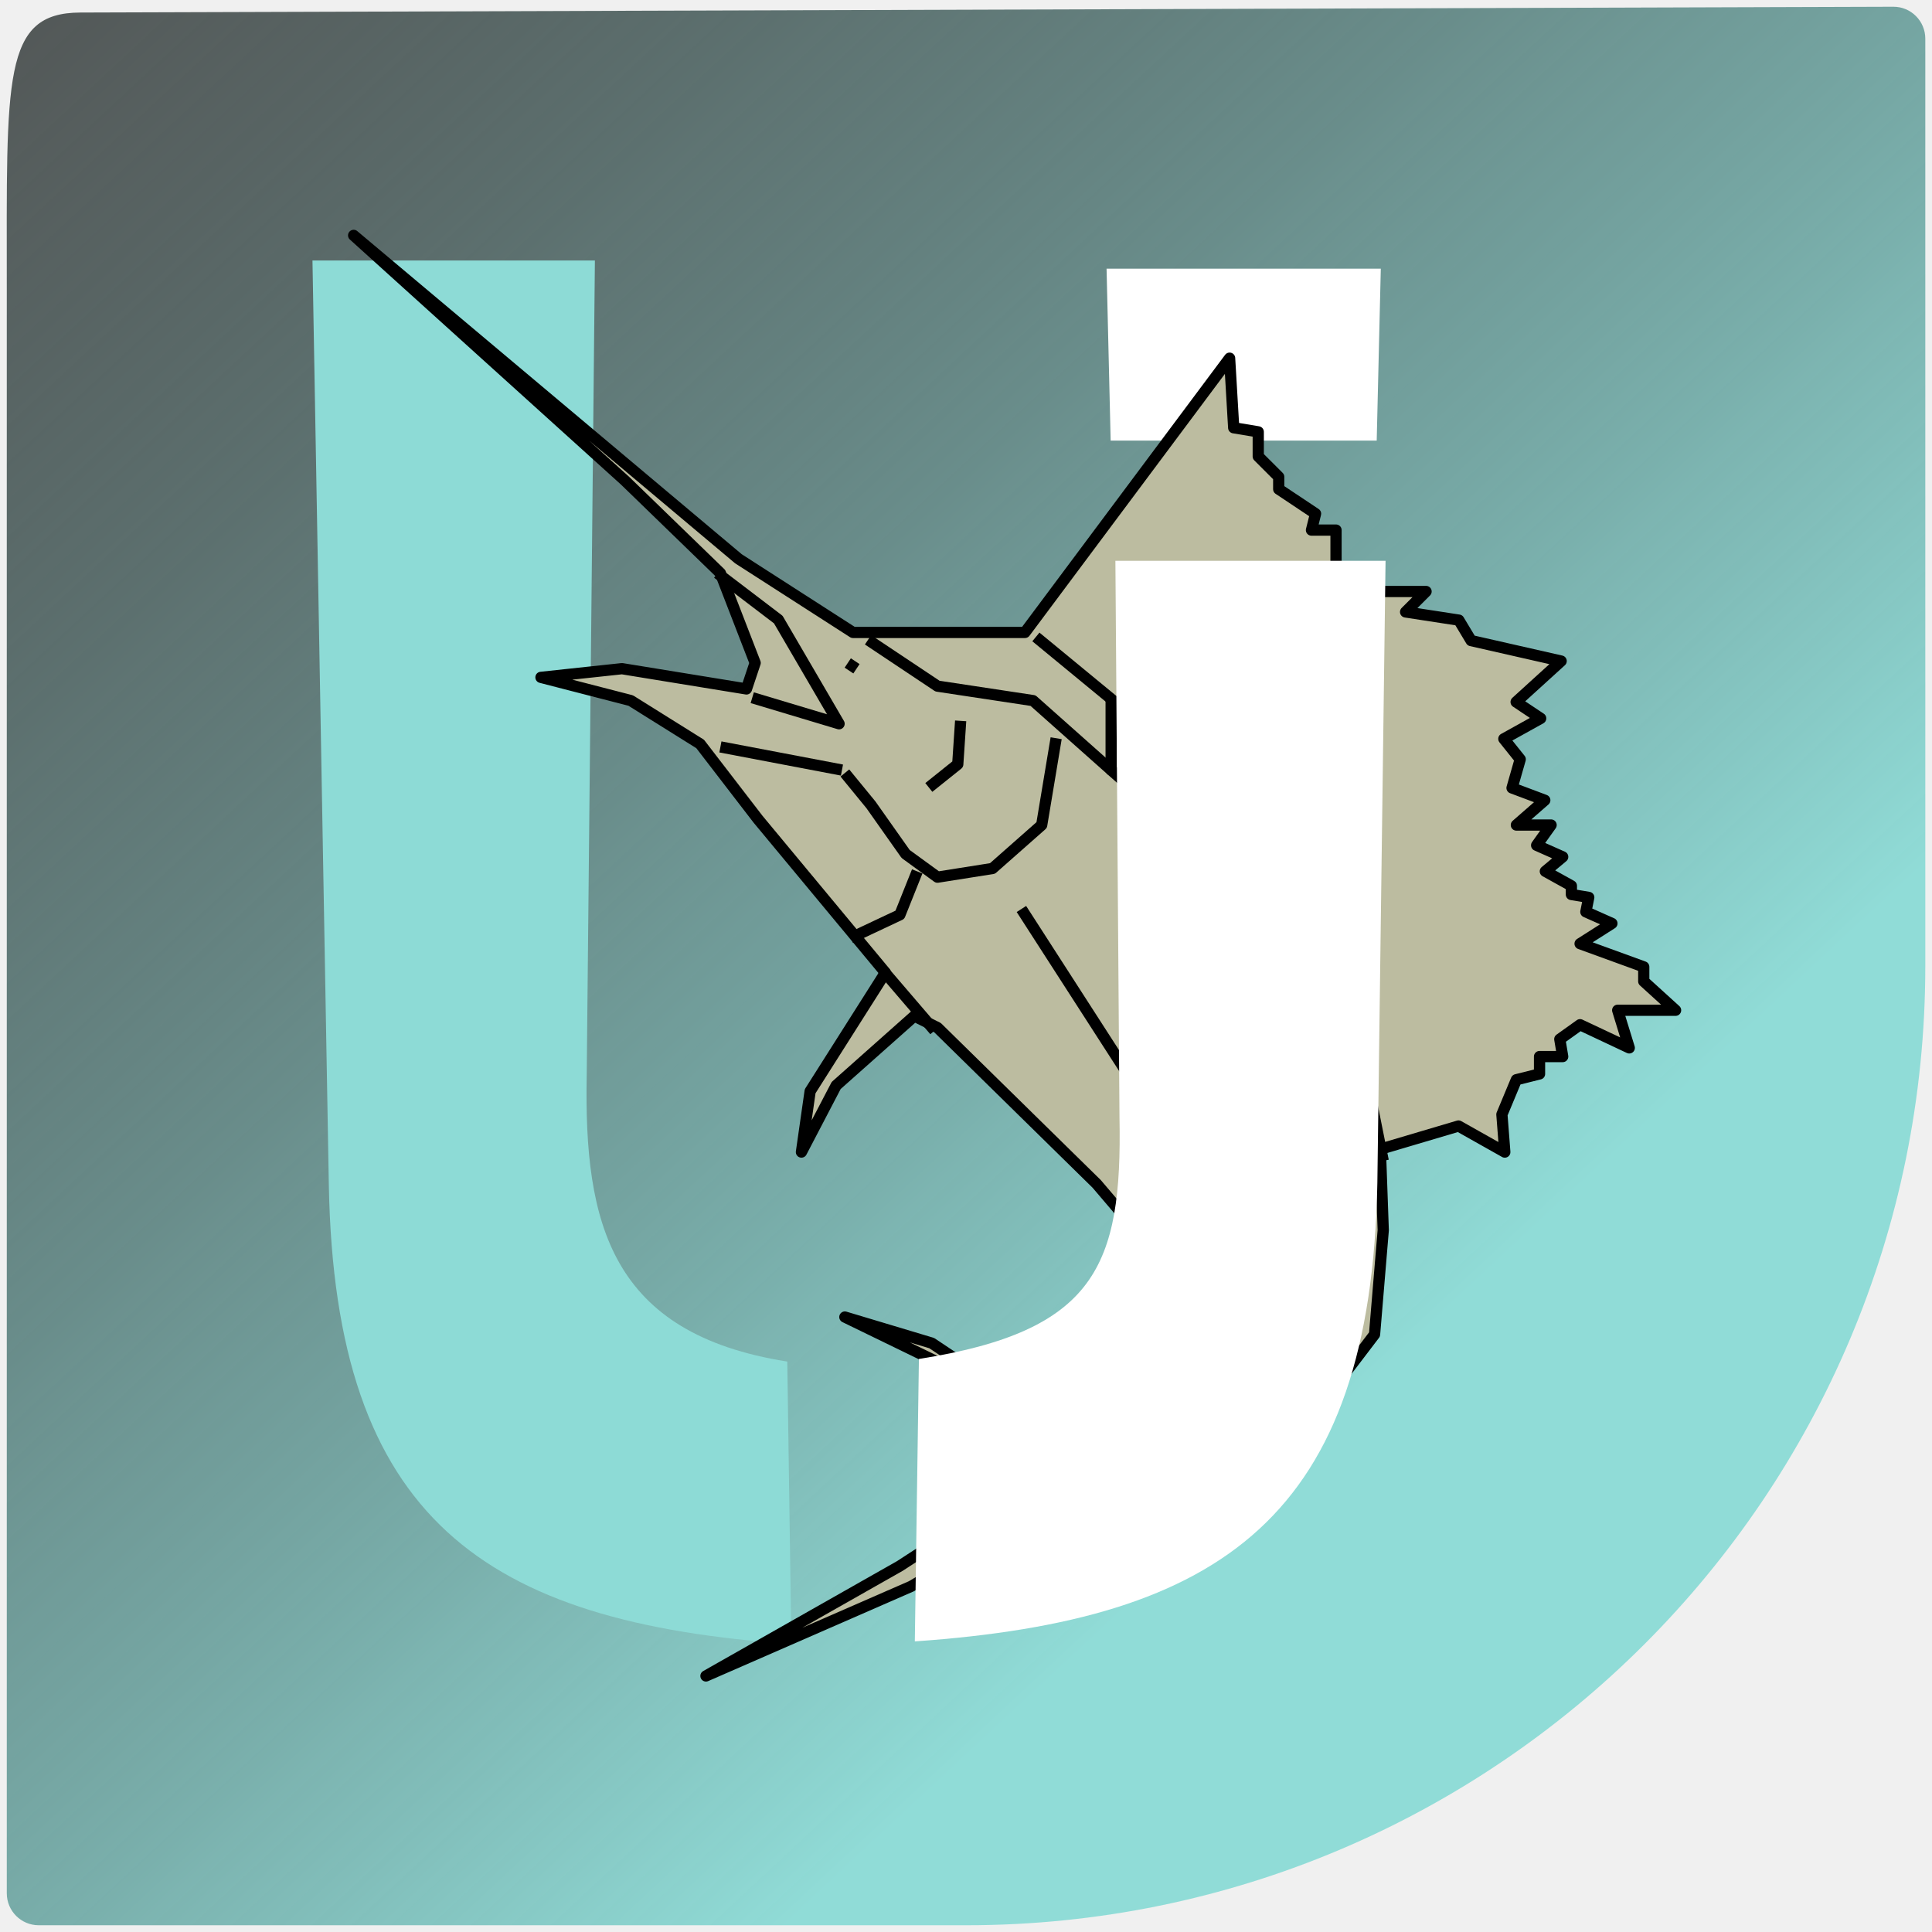
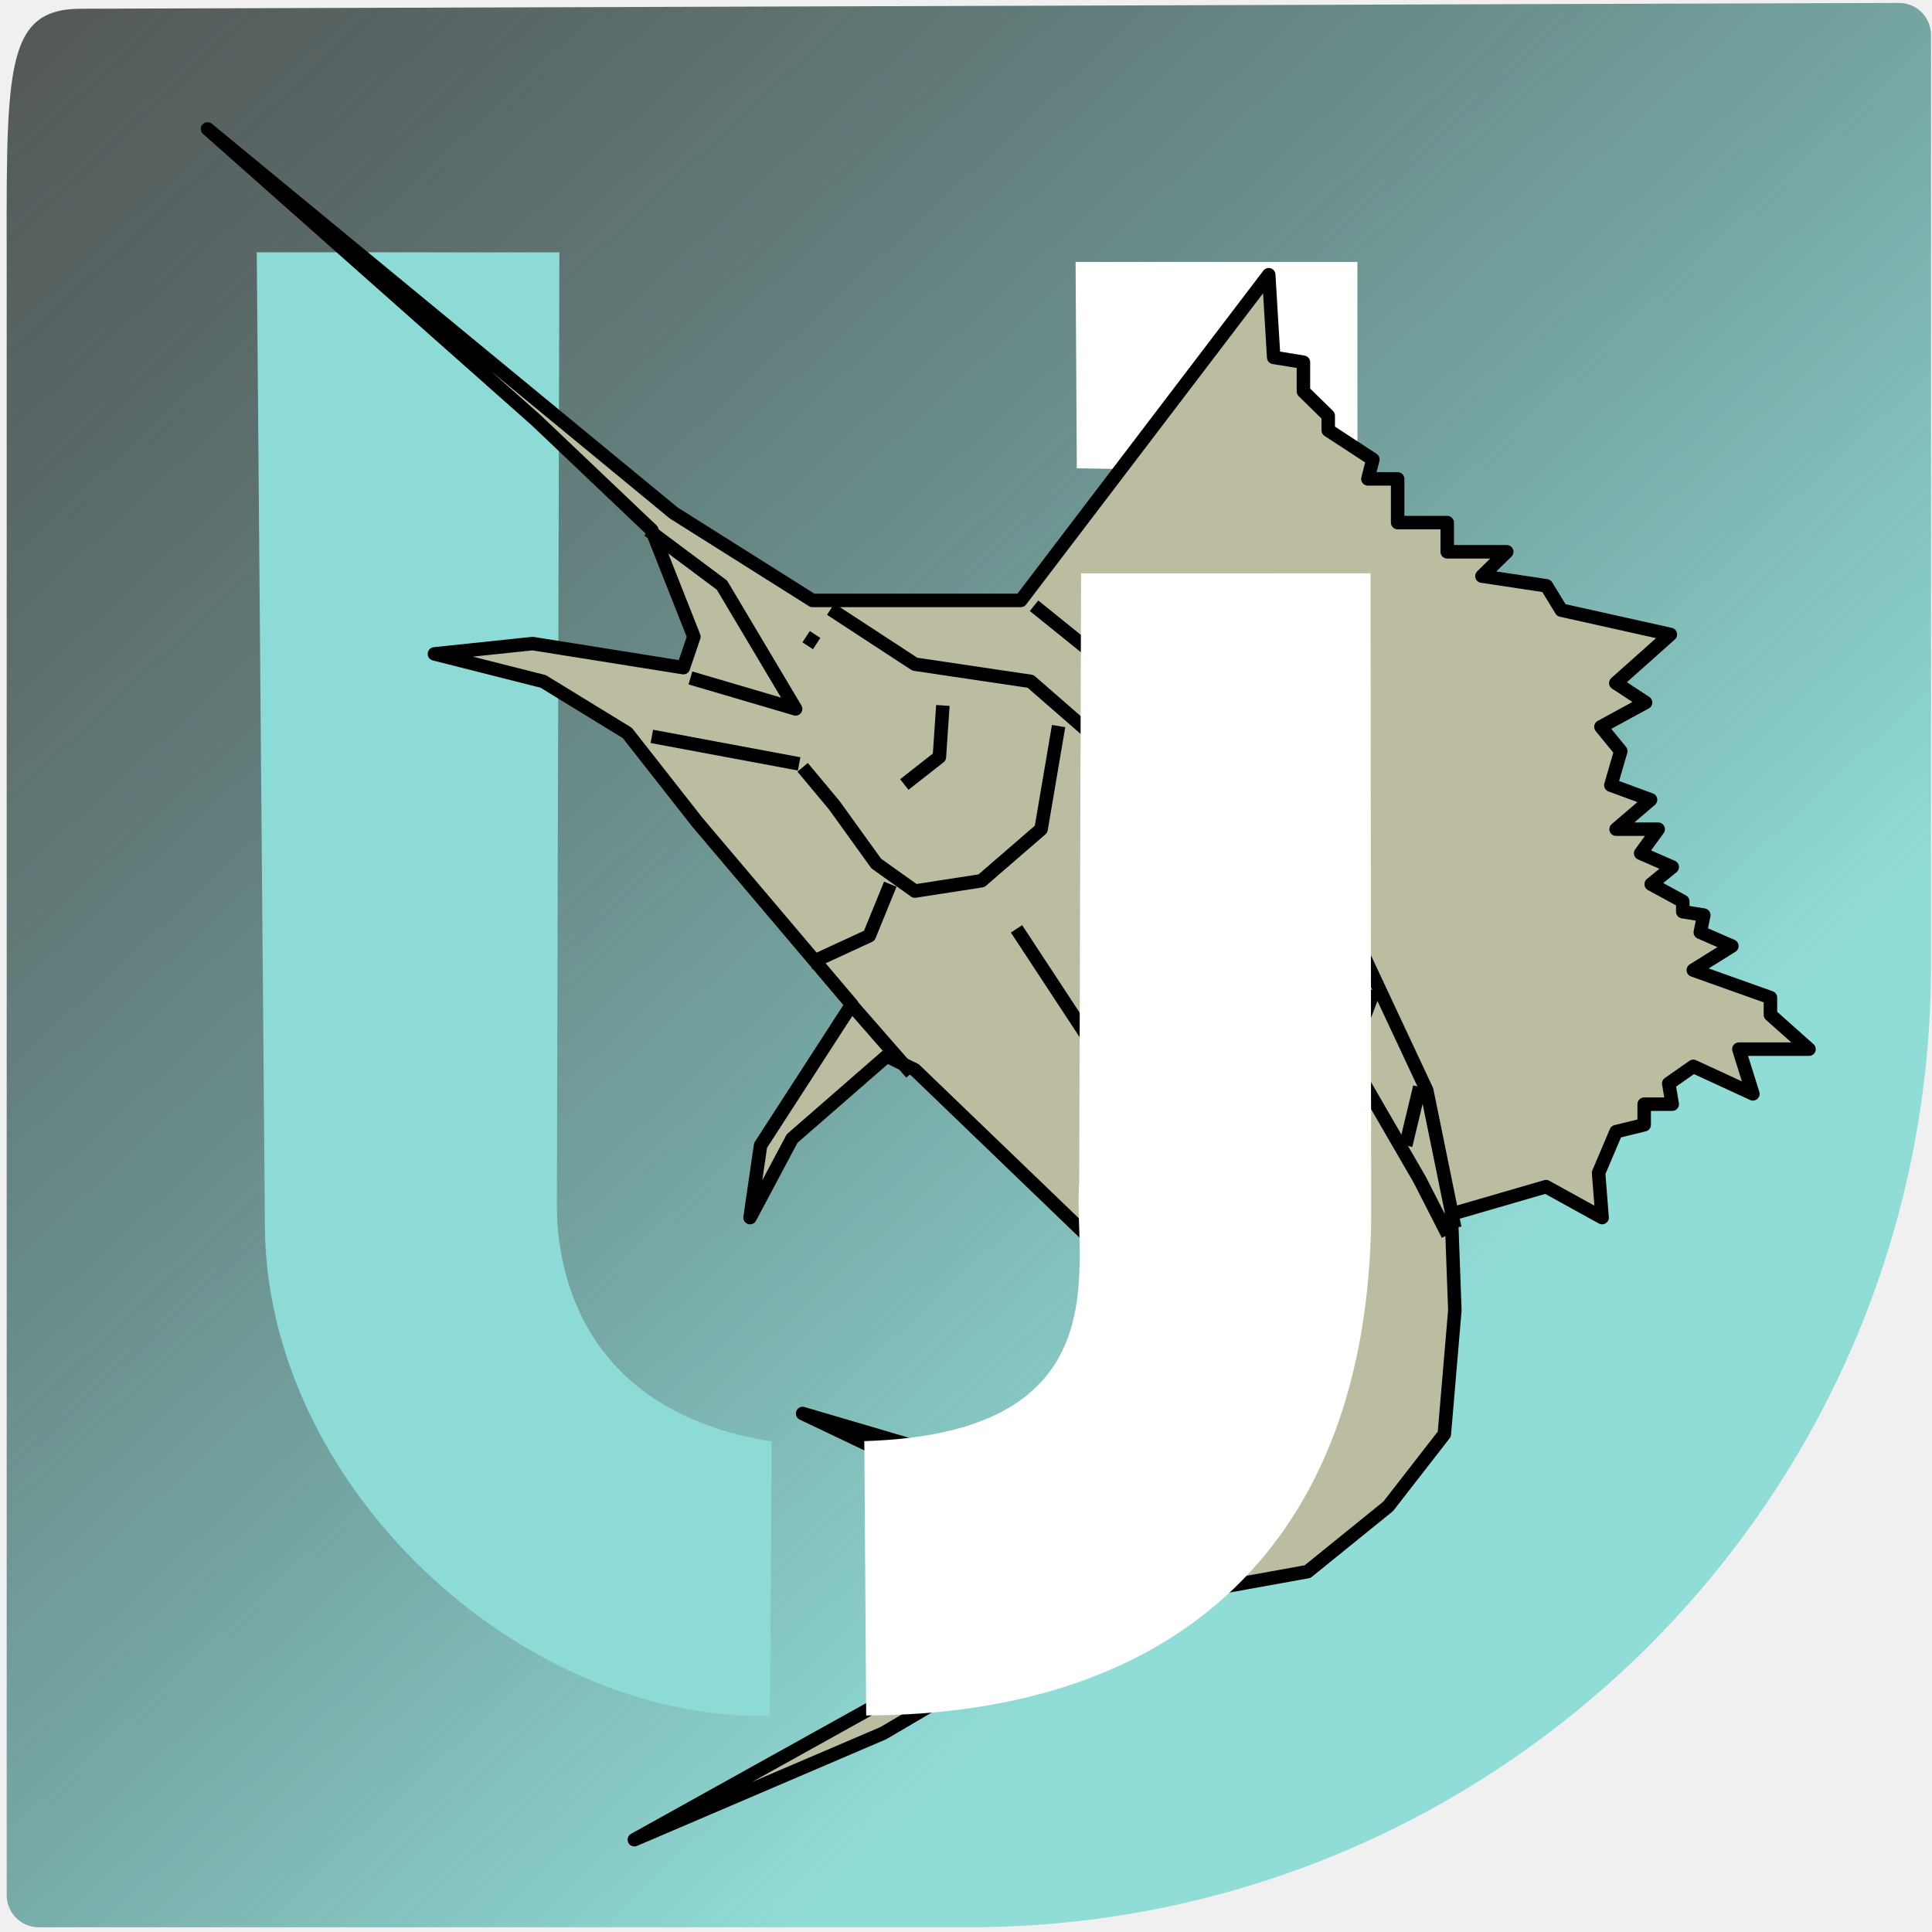
- <svg xmlns="http://www.w3.org/2000/svg" xmlns:ns1="http://www.openswatchbook.org/uri/2009/osb" xmlns:xlink="http://www.w3.org/1999/xlink" version="1.1" x="0px" y="0px" width="86px" height="86px" viewBox="0 0 86 86" enable-background="new 0 0 86 86" xml:space="preserve" id="svg2">
+ <svg xmlns="http://www.w3.org/2000/svg" xmlns:ns1="http://www.openswatchbook.org/uri/2009/osb" xmlns:xlink="http://www.w3.org/1999/xlink" version="1.1" x="0px" y="0px" width="86" height="86" viewBox="0 0 86 86" enable-background="new 0 0 86 86" xml:space="preserve" id="svg2">
  <defs id="defs25">
-     <linearGradient id="linearGradient3798">
-       <stop id="stop3800" offset="0" style="stop-color:#ff8f54;stop-opacity:1" />
-       <stop id="stop3802" offset="1" style="stop-color:#ffdf00;stop-opacity:1" />
-     </linearGradient>
    <linearGradient id="linearGradient5614">
      <stop style="stop-color:#bcbca0;stop-opacity:1;" offset="0" id="stop5616" />
      <stop style="stop-color:#bcbca0;stop-opacity:1;" offset="1" id="stop5618" />
    </linearGradient>
    <linearGradient id="linearGradient5389">
-       <stop style="stop-color:#8ddbd6;stop-opacity:0.966;" offset="0" id="stop5391" />
-       <stop style="stop-color:#000000;stop-opacity:0.661;" offset="1" id="stop5393" />
+       <stop style="stop-color:#1b91ff;stop-opacity:0.453;" offset="0" id="stop5391" />
+       <stop style="stop-color:#1b91ff;stop-opacity:1;" offset="1" id="stop5393" />
    </linearGradient>
    <linearGradient id="linearGradient5375" ns1:paint="solid">
      <stop style="stop-color:#ab9145;stop-opacity:1;" offset="0" id="stop5377" />
    </linearGradient>
-     <linearGradient xlink:href="#linearGradient5614" id="linearGradient5620" x1="15.898" y1="42.084" x2="75.741" y2="42.084" gradientUnits="userSpaceOnUse" gradientTransform="translate(-0.6564535,0.4573009)" />
-     <linearGradient xlink:href="#linearGradient5389" id="linearGradient3796" x1="25.418" y1="24.258" x2="89.529" y2="93.106" gradientUnits="userSpaceOnUse" />
+     <linearGradient id="linearGradient5614-9">
+       <stop style="stop-color:#bcbca0;stop-opacity:1;" offset="0" id="stop5616-7" />
+       <stop style="stop-color:#bcbca0;stop-opacity:1;" offset="1" id="stop5618-5" />
+     </linearGradient>
+     <linearGradient id="linearGradient5389-7">
+       <stop style="stop-color:#8ddbd6;stop-opacity:0.966;" offset="0" id="stop5391-0" />
+       <stop style="stop-color:#000000;stop-opacity:0.661;" offset="1" id="stop5393-0" />
+     </linearGradient>
+     <linearGradient xlink:href="#linearGradient5614-9-1" id="linearGradient5620-6-0" x1="15.898" y1="42.084" x2="75.741" y2="42.084" gradientUnits="userSpaceOnUse" gradientTransform="matrix(3.950512,0,0,3.950512,-29.02837,-225.5254)" />
+     <linearGradient id="linearGradient5614-9-1">
+       <stop style="stop-color:#bcbca0;stop-opacity:1;" offset="0" id="stop5616-7-3" />
+       <stop style="stop-color:#bcbca0;stop-opacity:1;" offset="1" id="stop5618-5-1" />
+     </linearGradient>
+     <linearGradient y2="42.084" x2="75.741" y1="42.084" x1="15.898" gradientTransform="matrix(1.211458,0,0,1.187593,-10.62813,-6.162815)" gradientUnits="userSpaceOnUse" id="linearGradient3052" xlink:href="#linearGradient5614-9-1" />
+     <linearGradient xlink:href="#linearGradient5389-6" id="linearGradient3796" x1="25.418" y1="24.258" x2="89.529" y2="93.106" gradientUnits="userSpaceOnUse" />
+     <linearGradient id="linearGradient5389-6">
+       <stop style="stop-color:#8ddbd6;stop-opacity:0.966;" offset="0" id="stop5391-6" />
+       <stop style="stop-color:#000000;stop-opacity:0.661;" offset="1" id="stop5393-3" />
+     </linearGradient>
  </defs>
-   <g id="Layer_2" display="none" />
-   <g id="Layer_1" style="display:inline" transform="matrix(-1,0,0,-1,86.00225,86.00001)">
-     <linearGradient id="SVGID_1_" gradientUnits="userSpaceOnUse" x1="0.717" y1="85.283" x2="85.283" y2="0.717" xlink:href="#linearGradient5614">
-       <stop offset="0" style="stop-color:#000000;stop-opacity:0.706;" id="stop7" />
-       <stop offset="1" style="stop-color:#000000;stop-opacity:0.706;" id="stop9" />
-     </linearGradient>
-     <path d="M 84.277,0.3 43,0.3 C 19.417,0.3 0.3,19.418 0.3,43 l 0,41.277 c 0,0.786 0.637,1.426 1.423,1.423 L 82.424,85.442 C 85.904,85.431 85.7,82.558 85.7,73.148 L 85.7,1.723 C 85.7,0.937 85.063,0.3 84.277,0.3 z" id="path11" style="fill:url(#linearGradient3796);fill-opacity:1" />
-     <g id="g13" />
+   <g id="layer6" transform="translate(0,-206)">
+     <g id="Layer_1" style="display:inline" transform="matrix(-1.003026,0,0,-1.003026,86.25755,292.0899)">
+       <linearGradient id="SVGID_1_" gradientUnits="userSpaceOnUse" x1="0.717" y1="85.283" x2="85.283" y2="0.717" xlink:href="#linearGradient5614">
+         <stop offset="0" style="stop-color:#000000;stop-opacity:0.706;" id="stop7" />
+         <stop offset="1" style="stop-color:#000000;stop-opacity:0.706;" id="stop9" />
+       </linearGradient>
+       <path d="M 84.277,0.3 43,0.3 C 19.417,0.3 0.3,19.418 0.3,43 l 0,41.277 c 0,0.786 0.637,1.426 1.423,1.423 L 82.424,85.442 C 85.904,85.431 85.7,82.558 85.7,73.148 L 85.7,1.723 C 85.7,0.937 85.063,0.3 84.277,0.3 z" id="path11" style="fill:url(#linearGradient3796);fill-opacity:1" />
+       <g id="g13" />
+     </g>
  </g>
-   <g id="layer5">
-     <path style="fill:#8ddbd6;fill-opacity:1;stroke:none" d="m 13.909,11.596 0.729,41.178 c 0.277,14.825 6.878,19.452 20.589,20.407 L 35.045,60.608 C 27.19,59.37 25.989,54.471 26.117,47.854 l 0.364,-36.258 z" id="path4043" />
-     <path style="fill:#ffffff;fill-opacity:1;stroke:none" d="m 49.257,11.96 0.182,7.653 11.843,0 0.182,-7.653 z" id="path4158" />
+   <g id="Layer_2" display="none" style="display:none" />
+   <g id="layer1" style="display:inline" />
+   <g id="layer4" transform="translate(0,-206)">
+     <path style="fill:#ffffff;fill-opacity:1;stroke:none;display:inline" d="m 47.878,217.659 0.055,9.188 12.492,0.198 -0.002,-9.385 z" id="path4158" />
  </g>
-   <g id="layer1" style="display:inline" />
-   <g id="layer2" style="display:inline" />
+   <g id="layer5" transform="translate(0,-206)">
+     <path style="fill:#8ddbd6;fill-opacity:1;stroke:none;display:inline" d="m 11.429,217.231 0.362,43.282 c 0.017,11.551 11.283,22.1 22.48,21.865 l 0.084,-12.212 c -8.416,-1.327 -9.563,-7.554 -9.566,-10.451 l 0.111,-42.483 z" id="path4043" />
+   </g>
  <g id="layer3" style="display:inline">
-     <path style="fill:url(#linearGradient5620);fill-opacity:1;fill-rule:nonzero;stroke:#000000;stroke-width:0.5;stroke-linecap:butt;stroke-linejoin:round;stroke-miterlimit:4;stroke-opacity:1;stroke-dasharray:none" d="m 15.742,10.478 17.127,14.394 5.102,3.28 7.653,0 9.11,-12.208 0.182,3.097 1.093,0.182 0,1.093 0.911,0.911 0,0.547 1.64,1.093 -0.182,0.729 1.093,0 0,1.64 0,0 1.822,0 0,1.093 2.186,0 -0.911,0.911 2.369,0.364 0.547,0.911 4.008,0.911 -2.004,1.822 1.093,0.729 -1.64,0.911 0.729,0.911 -0.364,1.275 1.458,0.547 -1.265,1.104 1.546,0 -0.644,0.902 1.16,0.515 -0.773,0.644 1.16,0.644 0,0.387 0.773,0.129 -0.129,0.644 1.16,0.515 -1.417,0.902 2.834,1.031 0,0.644 1.417,1.288 -2.577,0 0.515,1.675 -2.19,-1.031 -0.902,0.644 0.129,0.773 -1.031,0 0,0.773 -1.031,0.258 -0.644,1.546 0.129,1.675 -2.061,-1.16 -3.479,1.031 0.129,3.607 -0.387,4.638 -2.061,2.706 -2.963,2.448 -4.896,0.902 -4.252,1.288 -6.442,3.865 -9.147,3.994 8.632,-4.896 5.153,-3.35 0.515,-2.19 -3.35,-3.221 -4.767,-2.319 3.865,1.16 3.479,2.319 2.448,1.417 2.963,-1.804 1.417,-2.834 0,-2.706 -2.963,-3.479 -7.086,-6.957 -1.031,-0.515 -3.479,3.092 -1.546,2.963 0.387,-2.706 3.35,-5.282 -5.669,-6.828 -2.577,-3.35 -3.092,-1.933 -3.994,-1.031 3.607,-0.387 5.54,0.902 0.387,-1.16 -1.546,-3.994 -4.252,-4.123 z" id="path5484" />
-     <path style="fill:none;stroke:#000000;stroke-width:0.5;stroke-linecap:butt;stroke-linejoin:round;stroke-miterlimit:4;stroke-opacity:1;stroke-dasharray:none" d="m 46.111,28.352 6.571,5.411 4.252,4.896 3.607,7.859 1.031,5.153 0,0 0,0 0,0" id="path5518" />
-     <path style="fill:none;stroke:#000000;stroke-width:0.5;stroke-linecap:butt;stroke-linejoin:round;stroke-miterlimit:4;stroke-opacity:1;stroke-dasharray:none" d="m 38.639,28.481 3.092,2.061 4.252,0.644 4.638,4.123 3.865,3.865 3.092,5.927 2.706,4.767 1.031,2.061" id="path5520" />
-     <path style="fill:none;stroke:#000000;stroke-width:0.5;stroke-linecap:butt;stroke-linejoin:round;stroke-miterlimit:4;stroke-opacity:1;stroke-dasharray:none" d="m 49.461,31.057 0,3.221 0.387,0.258" id="path5522" />
-     <path style="fill:none;stroke:#000000;stroke-width:0.5;stroke-linecap:butt;stroke-linejoin:round;stroke-miterlimit:4;stroke-opacity:1;stroke-dasharray:none" d="m 52.167,33.634 -0.258,3.092" id="path5526" />
-     <path style="fill:none;stroke:#000000;stroke-width:0.5;stroke-linecap:butt;stroke-linejoin:round;stroke-miterlimit:4;stroke-opacity:1;stroke-dasharray:none" d="m 55.001,36.726 -0.644,2.061" id="path5528" />
-     <path style="fill:none;stroke:#000000;stroke-width:0.5;stroke-linecap:butt;stroke-linejoin:round;stroke-miterlimit:4;stroke-opacity:1;stroke-dasharray:none" d="m 56.676,38.916 -0.515,3.092" id="path5530" />
-     <path style="fill:none;stroke:#000000;stroke-width:0.5;stroke-linecap:butt;stroke-linejoin:round;stroke-miterlimit:4;stroke-opacity:1;stroke-dasharray:none" d="m 58.609,42.781 -0.773,2.061" id="path5532" />
-     <path style="fill:none;stroke:#000000;stroke-width:0.5;stroke-linecap:butt;stroke-linejoin:round;stroke-miterlimit:4;stroke-opacity:1;stroke-dasharray:none" d="m 60.284,46.389 -0.515,2.19" id="path5534" />
-     <path style="fill:none;stroke:#000000;stroke-width:0.5;stroke-linecap:butt;stroke-linejoin:round;stroke-miterlimit:4;stroke-opacity:1;stroke-dasharray:none" d="m 45.467,40.462 8.632,13.399 0,0 0,0 0,0 0,0 0,0" id="path5536" />
-     <path style="fill:none;stroke:#000000;stroke-width:0.5;stroke-linecap:butt;stroke-linejoin:round;stroke-miterlimit:4;stroke-opacity:1;stroke-dasharray:none" d="m 47.013,32.861 -0.644,3.865 -2.19,1.933 -2.448,0.387 -1.417,-1.031 -1.546,-2.19 -1.16,-1.417" id="path5538" />
-     <path style="fill:none;stroke:#000000;stroke-width:0.5;stroke-linecap:butt;stroke-linejoin:round;stroke-miterlimit:4;stroke-opacity:1;stroke-dasharray:none" d="m 40.829,38.788 -0.773,1.933 -2.19,1.031" id="path5540" />
-     <path style="fill:none;stroke:#000000;stroke-width:0.5;stroke-linecap:butt;stroke-linejoin:round;stroke-miterlimit:4;stroke-opacity:1;stroke-dasharray:none" d="M 37.479,34.278 32.068,33.248" id="path5542" />
-     <path style="fill:none;stroke:#000000;stroke-width:0.5;stroke-linecap:butt;stroke-linejoin:round;stroke-miterlimit:4;stroke-opacity:1;stroke-dasharray:none" d="m 33.485,31.057 3.865,1.16 -2.706,-4.638 -2.706,-2.061" id="path5544" />
-     <path style="fill:none;stroke:#000000;stroke-width:0.5;stroke-linecap:butt;stroke-linejoin:round;stroke-miterlimit:4;stroke-opacity:1;stroke-dasharray:none" d="m 42.762,32.088 -0.129,1.933 -1.288,1.031" id="path5546" />
-     <path style="fill:none;stroke:#000000;stroke-width:0.5;stroke-linecap:butt;stroke-linejoin:round;stroke-miterlimit:4;stroke-opacity:1;stroke-dasharray:none" d="m 37.737,29.511 0.387,0.258" id="path5548" />
-     <path style="fill:none;stroke:#000000;stroke-width:0.5;stroke-linecap:butt;stroke-linejoin:round;stroke-miterlimit:4;stroke-opacity:1;stroke-dasharray:none" d="m 39.283,43.168 2.319,2.706" id="path5550" />
+     <path style="fill:url(#linearGradient3052);fill-opacity:1;fill-rule:nonzero;stroke:#000000;stroke-width:0.6;stroke-linecap:butt;stroke-linejoin:round;stroke-miterlimit:4;stroke-opacity:1;stroke-dasharray:none;display:inline" d="m 9.238,5.738 20.749,17.094 6.18,3.895 9.271,0 11.037,-14.498 0.221,3.679 1.324,0.216 0,1.298 1.104,1.082 0,0.649 1.987,1.298 -0.221,0.866 1.324,0 0,1.947 0,0 2.207,0 0,1.298 2.649,0 -1.104,1.082 2.87,0.433 0.662,1.082 4.856,1.082 -2.428,2.164 1.324,0.866 -1.987,1.082 0.883,1.082 -0.441,1.515 1.766,0.649 -1.532,1.311 1.873,0 -0.78,1.071 1.405,0.612 -0.936,0.765 1.405,0.765 0,0.459 0.936,0.153 -0.156,0.765 1.405,0.612 -1.717,1.071 3.434,1.224 0,0.765 1.717,1.53 -3.122,0 0.624,1.989 -2.653,-1.224 -1.093,0.765 0.156,0.918 -1.249,0 0,0.918 -1.249,0.306 -0.78,1.836 0.156,1.989 -2.497,-1.377 -4.214,1.224 0.156,4.284 -0.468,5.508 -2.497,3.213 -3.59,2.907 -5.931,1.071 -5.151,1.53 -7.804,4.59 -11.082,4.743 10.457,-5.814 6.243,-3.978 0.624,-2.601 -4.058,-3.825 -5.775,-2.754 4.682,1.377 4.214,2.754 2.966,1.683 3.59,-2.142 1.717,-3.366 0,-3.213 -3.59,-4.131 -8.584,-8.262 -1.249,-0.612 -4.214,3.672 -1.873,3.519 0.468,-3.213 4.058,-6.273 -6.868,-8.109 -3.122,-3.978 -3.746,-2.295 -4.839,-1.224 4.37,-0.459 6.711,1.071 0.468,-1.377 -1.873,-4.743 -5.151,-4.896 z" id="path5484-2" />
+     <path style="fill:none;stroke:#000000;stroke-width:0.6;stroke-linecap:butt;stroke-linejoin:round;stroke-miterlimit:4;stroke-opacity:1;stroke-dasharray:none;display:inline" d="m 46.029,26.964 7.96,6.426 5.151,5.814 4.37,9.333 1.249,6.12 0,0 0,0 0,0" id="path5518-7" />
+     <path style="fill:none;stroke:#000000;stroke-width:0.6;stroke-linecap:butt;stroke-linejoin:round;stroke-miterlimit:4;stroke-opacity:1;stroke-dasharray:none;display:inline" d="m 36.977,27.117 3.746,2.448 5.151,0.765 5.619,4.896 4.682,4.59 3.746,7.038 3.278,5.661 1.249,2.448" id="path5520-8" />
+     <path style="fill:none;stroke:#000000;stroke-width:0.6;stroke-linecap:butt;stroke-linejoin:round;stroke-miterlimit:4;stroke-opacity:1;stroke-dasharray:none;display:inline" d="m 50.087,30.178 0,3.825 0.468,0.306" id="path5522-1" />
+     <path style="fill:none;stroke:#000000;stroke-width:0.6;stroke-linecap:butt;stroke-linejoin:round;stroke-miterlimit:4;stroke-opacity:1;stroke-dasharray:none;display:inline" d="m 53.365,33.238 -0.312,3.672" id="path5526-9" />
+     <path style="fill:none;stroke:#000000;stroke-width:0.6;stroke-linecap:butt;stroke-linejoin:round;stroke-miterlimit:4;stroke-opacity:1;stroke-dasharray:none;display:inline" d="m 56.799,36.91 -0.78,2.448" id="path5528-3" />
+     <path style="fill:none;stroke:#000000;stroke-width:0.6;stroke-linecap:butt;stroke-linejoin:round;stroke-miterlimit:4;stroke-opacity:1;stroke-dasharray:none;display:inline" d="m 58.828,39.511 -0.624,3.672" id="path5530-8" />
+     <path style="fill:none;stroke:#000000;stroke-width:0.6;stroke-linecap:butt;stroke-linejoin:round;stroke-miterlimit:4;stroke-opacity:1;stroke-dasharray:none;display:inline" d="m 61.169,44.101 -0.936,2.448" id="path5532-4" />
+     <path style="fill:none;stroke:#000000;stroke-width:0.6;stroke-linecap:butt;stroke-linejoin:round;stroke-miterlimit:4;stroke-opacity:1;stroke-dasharray:none;display:inline" d="m 63.198,48.385 -0.624,2.601" id="path5534-2" />
+     <path style="fill:none;stroke:#000000;stroke-width:0.6;stroke-linecap:butt;stroke-linejoin:round;stroke-miterlimit:4;stroke-opacity:1;stroke-dasharray:none;display:inline" d="m 45.249,41.347 10.457,15.913 0,0 0,0 0,0 0,0 0,0" id="path5536-7" />
+     <path style="fill:none;stroke:#000000;stroke-width:0.6;stroke-linecap:butt;stroke-linejoin:round;stroke-miterlimit:4;stroke-opacity:1;stroke-dasharray:none;display:inline" d="m 47.122,32.32 -0.78,4.59 -2.653,2.295 -2.966,0.459 -1.717,-1.224 -1.873,-2.601 -1.405,-1.683" id="path5538-2" />
+     <path style="fill:none;stroke:#000000;stroke-width:0.6;stroke-linecap:butt;stroke-linejoin:round;stroke-miterlimit:4;stroke-opacity:1;stroke-dasharray:none;display:inline" d="m 39.63,39.358 -0.936,2.295 -2.653,1.224" id="path5540-4" />
+     <path style="fill:none;stroke:#000000;stroke-width:0.6;stroke-linecap:butt;stroke-linejoin:round;stroke-miterlimit:4;stroke-opacity:1;stroke-dasharray:none;display:inline" d="M 35.572,34.003 29.016,32.779" id="path5542-0" />
+     <path style="fill:none;stroke:#000000;stroke-width:0.6;stroke-linecap:butt;stroke-linejoin:round;stroke-miterlimit:4;stroke-opacity:1;stroke-dasharray:none;display:inline" d="m 30.733,30.178 4.682,1.377 -3.278,-5.508 -3.278,-2.448" id="path5544-7" />
+     <path style="fill:none;stroke:#000000;stroke-width:0.6;stroke-linecap:butt;stroke-linejoin:round;stroke-miterlimit:4;stroke-opacity:1;stroke-dasharray:none;display:inline" d="m 41.971,31.402 -0.156,2.295 -1.561,1.224" id="path5546-1" />
+     <path style="fill:none;stroke:#000000;stroke-width:0.6;stroke-linecap:butt;stroke-linejoin:round;stroke-miterlimit:4;stroke-opacity:1;stroke-dasharray:none;display:inline" d="m 35.884,28.341 0.468,0.306" id="path5548-5" />
+     <path style="fill:none;stroke:#000000;stroke-width:0.6;stroke-linecap:butt;stroke-linejoin:round;stroke-miterlimit:4;stroke-opacity:1;stroke-dasharray:none;display:inline" d="m 37.757,44.56 2.809,3.213" id="path5550-1" />
  </g>
-   <g id="layer4" />
-   <g id="layer6">
-     <path style="fill:#ffffff;fill-opacity:1;stroke:none" d="M 61.676,24.962 61.311,52.657 C 61.034,67.481 54.434,72.109 40.722,73.064 l 0.182,-12.572 c 7.854,-1.238 9.055,-4.133 8.928,-10.75 L 49.65,24.962 z" id="path4043-0" />
+   <g id="layer2" style="display:inline">
+     <path style="fill:#ffffff;fill-opacity:1;stroke:none" d="m 61.007,25.521 0.029,28.695 C 60.879,68.703 52.409,76.316 38.557,76.361 l -0.084,-12.212 c 11.63,-0.348 9.283,-7.922 9.566,-11.518 l 0.084,-27.109 z" id="path4043-0" />
  </g>
</svg>
